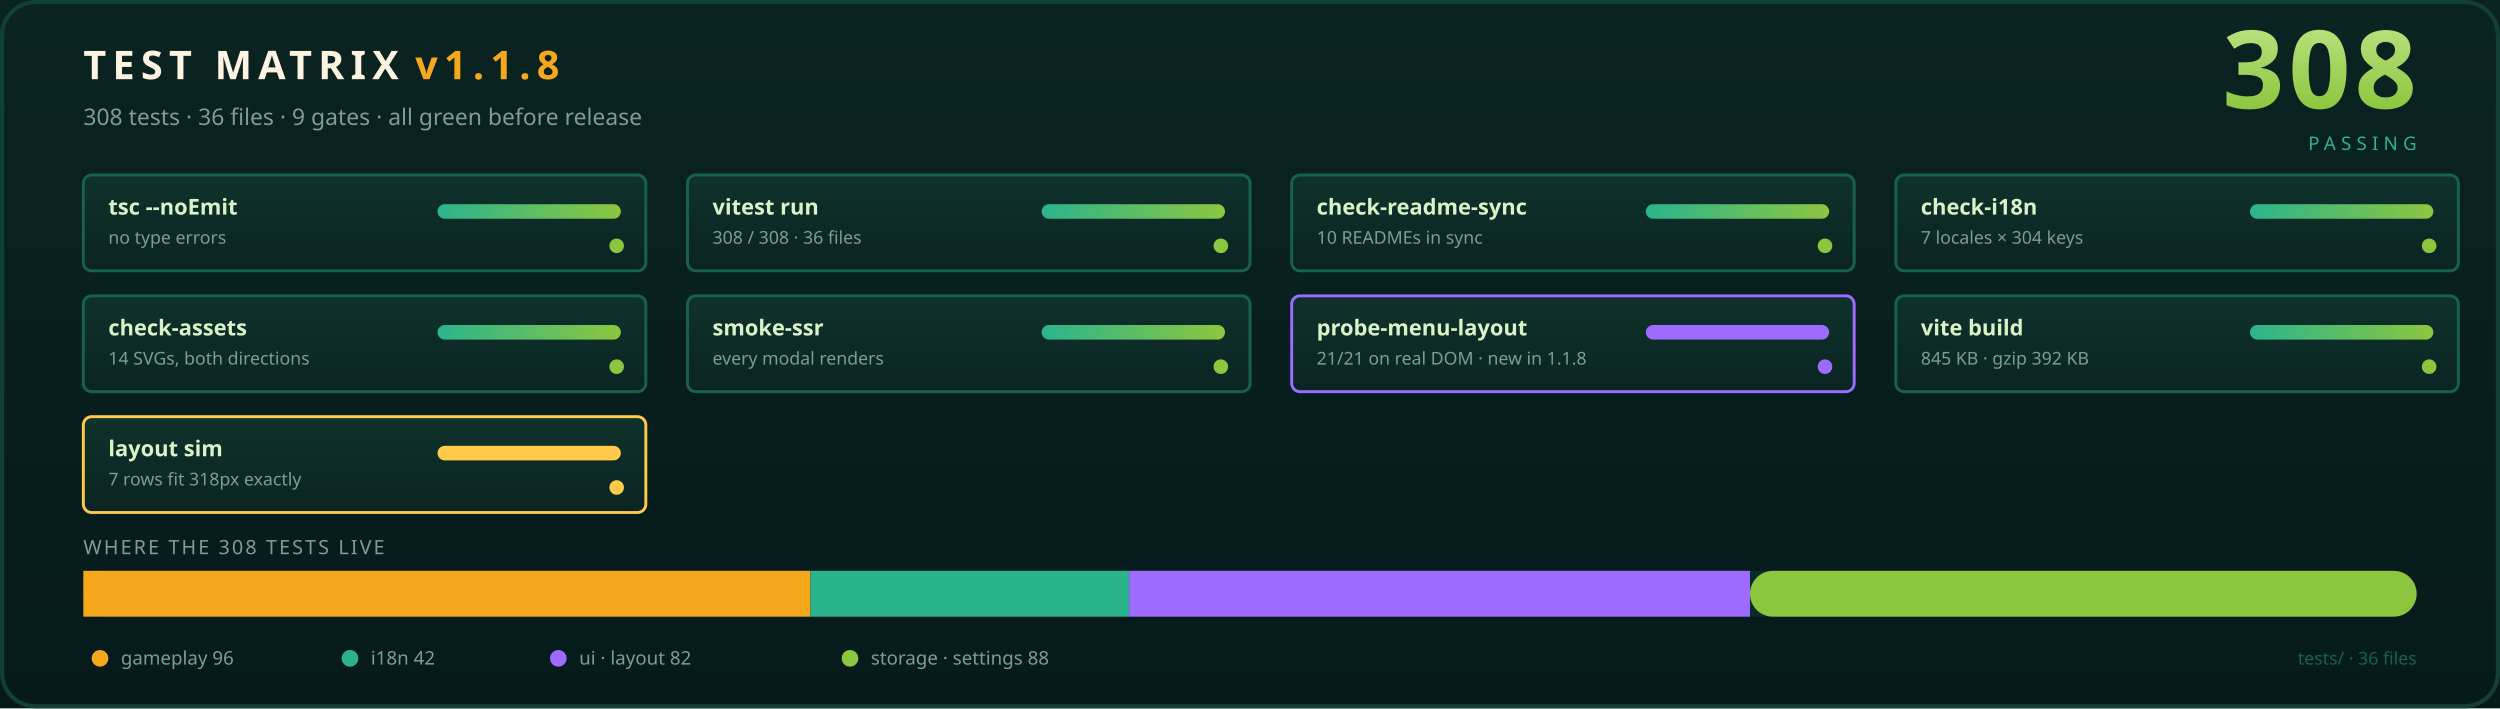
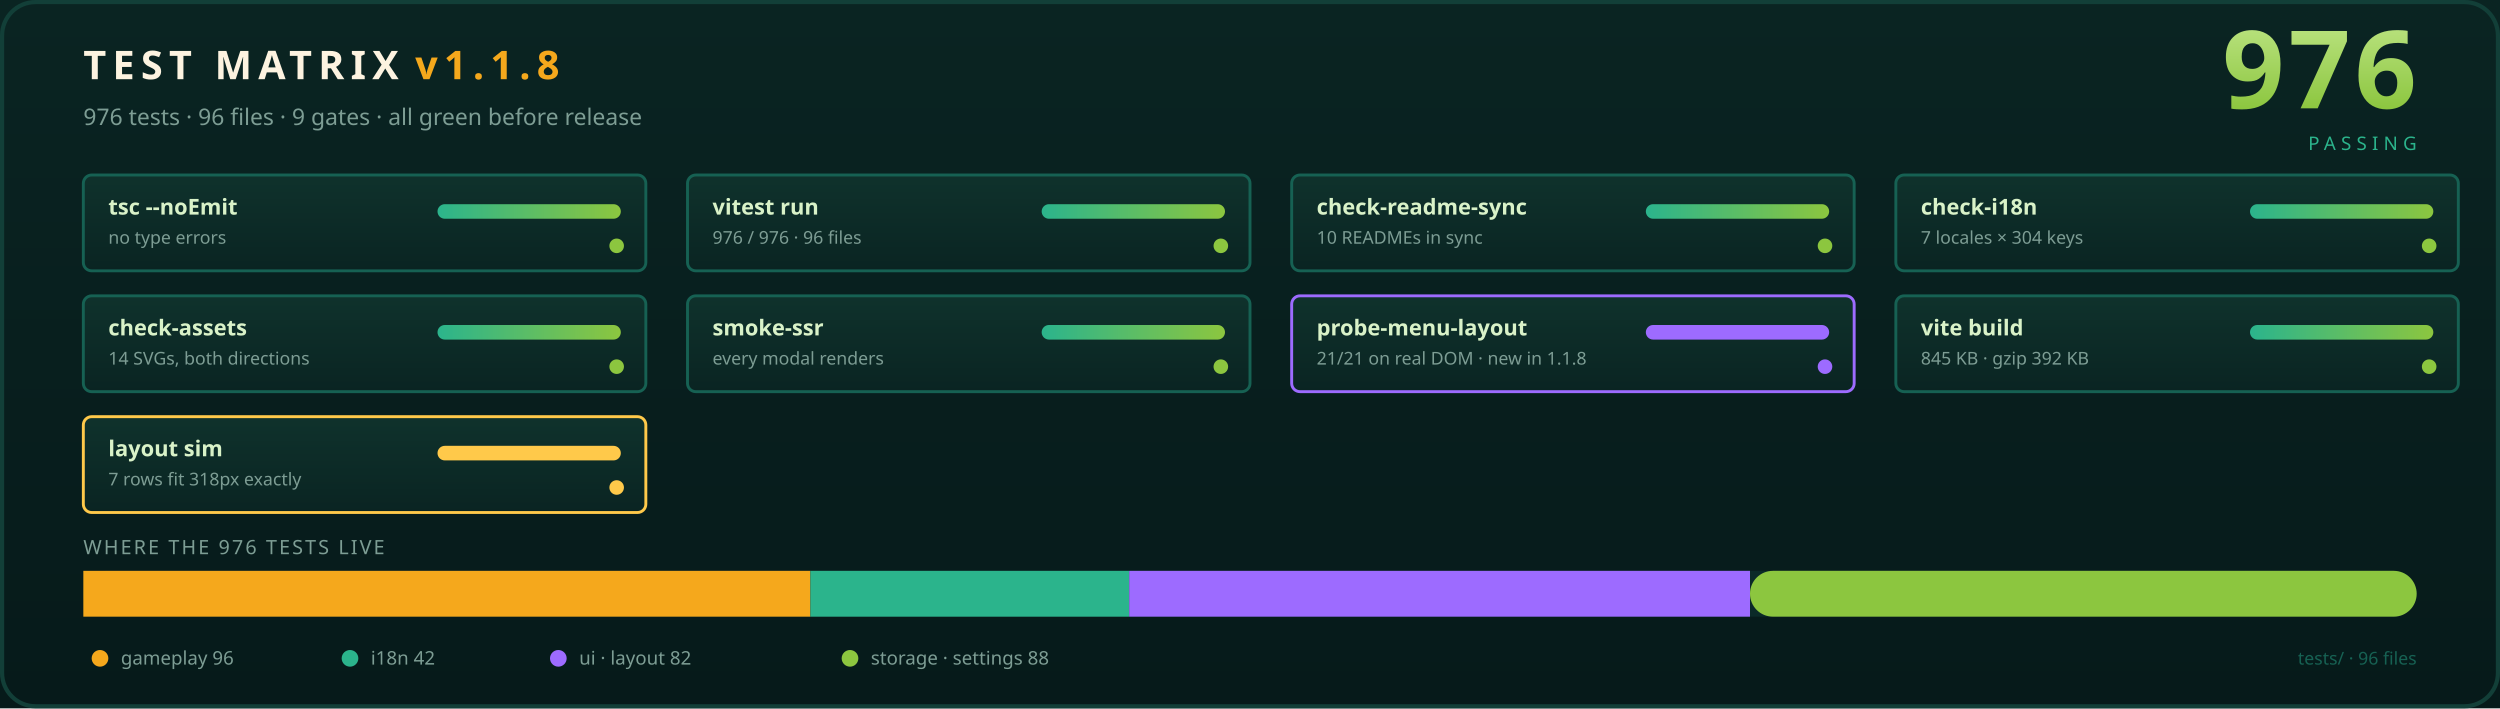
- <svg xmlns="http://www.w3.org/2000/svg" viewBox="0 0 1200 340" role="img" aria-label="Ma trận kiểm thử Lọ Chéo v1.1.8 — 308 test trên 36 file, 9 cổng kiểm tra, phân bố theo nhóm (hoạt họa SMIL)">
+ <svg xmlns="http://www.w3.org/2000/svg" viewBox="0 0 1200 340" role="img" aria-label="Ma trận kiểm thử Lọ Chéo v1.1.8 — 976 test trên 96 file, 9 cổng kiểm tra, phân bố theo nhóm (hoạt họa SMIL)">
  <defs>
    <filter id="tm-glow" x="-40%" y="-40%" width="180%" height="180%">
      <feGaussianBlur stdDeviation="4" result="b" />
      <feMerge>
        <feMergeNode in="b" />
        <feMergeNode in="SourceGraphic" />
      </feMerge>
    </filter>
    <linearGradient id="tmBg" x1="0" y1="0" x2="0" y2="1">
      <stop offset="0" stop-color="#0a2422" />
      <stop offset="1" stop-color="#061a1a" />
    </linearGradient>
    <linearGradient id="tmCard" x1="0" y1="0" x2="0" y2="1">
      <stop offset="0" stop-color="#0f322c" />
      <stop offset="1" stop-color="#0a2422" />
    </linearGradient>
    <linearGradient id="tmBar" x1="0" y1="0" x2="1" y2="0">
      <stop offset="0" stop-color="#2bb48c" />
      <stop offset="1" stop-color="#8cc63f" />
    </linearGradient>
    <linearGradient id="tmBig" x1="0" y1="0" x2="0" y2="1">
      <stop offset="0" stop-color="#b6e07a" />
      <stop offset="1" stop-color="#8cc63f" />
    </linearGradient>
  </defs>
  <rect width="1200" height="340" fill="url(#tmBg)" />
  <rect x="1" y="1" width="1198" height="338" rx="16" fill="none" stroke="#123f38" stroke-width="2" />
  <text x="40" y="38" font-family="'Arial Black','Bungee',sans-serif" font-weight="900" font-size="19" letter-spacing="3" fill="#fdf3e0">TEST MATRIX <tspan fill="#f5a81c">v1.1.8</tspan>
  </text>
-   <text x="40" y="60" font-family="system-ui,sans-serif" font-size="11" fill="#7d9d94">308 tests · 36 files · 9 gates · all green before release</text>
-   <text x="1160" y="52" text-anchor="end" font-family="'Arial Black','Bungee',sans-serif" font-weight="900" font-size="52" fill="url(#tmBig)" letter-spacing="2">308</text>
+   <text x="40" y="60" font-family="system-ui,sans-serif" font-size="11" fill="#7d9d94">976 tests · 96 files · 9 gates · all green before release</text>
+   <text x="1160" y="52" text-anchor="end" font-family="'Arial Black','Bungee',sans-serif" font-weight="900" font-size="52" fill="url(#tmBig)" letter-spacing="2">976</text>
  <text x="1160" y="72" text-anchor="end" font-family="system-ui,sans-serif" font-size="9" letter-spacing="2.5" fill="#2bb48c">PASSING</text>
  <g font-family="system-ui,sans-serif">
    <g transform="translate(40,84)">
      <rect width="270" height="46" rx="4" fill="url(#tmCard)" stroke="#166153" stroke-width="1.4" />
      <text x="12" y="19" font-size="10.5" fill="#d9f2c8" font-weight="700">tsc --noEmit</text>
      <text x="12" y="33" font-size="8.5" fill="#7d9d94">no type errors</text>
      <rect x="170" y="14" width="88" height="7" rx="3.5" fill="#0b2a28" />
      <rect x="170" y="14" width="88" height="7" rx="3.5" fill="url(#tmBar)">
        <animate attributeName="opacity" values="0.6;1;1;0.6" dur="9s" repeatCount="indefinite" />
      </rect>
      <circle cx="256" cy="34" r="3.5" fill="#8cc63f">
        <animate attributeName="opacity" values="1;0.3;1" dur="2.4s" repeatCount="indefinite" />
      </circle>
    </g>
    <g transform="translate(330,84)">
      <rect width="270" height="46" rx="4" fill="url(#tmCard)" stroke="#166153" stroke-width="1.4" />
      <text x="12" y="19" font-size="10.5" fill="#d9f2c8" font-weight="700">vitest run</text>
-       <text x="12" y="33" font-size="8.5" fill="#7d9d94">308 / 308 · 36 files</text>
+       <text x="12" y="33" font-size="8.5" fill="#7d9d94">976 / 976 · 96 files</text>
      <rect x="170" y="14" width="88" height="7" rx="3.5" fill="#0b2a28" />
      <rect x="170" y="14" width="88" height="7" rx="3.5" fill="url(#tmBar)">
        <animate attributeName="opacity" values="0.6;1;1;0.6" dur="9s" begin="0.6s" repeatCount="indefinite" />
      </rect>
      <circle cx="256" cy="34" r="3.5" fill="#8cc63f">
        <animate attributeName="opacity" values="1;0.3;1" dur="2.4s" begin="0.3s" repeatCount="indefinite" />
      </circle>
    </g>
    <g transform="translate(620,84)">
      <rect width="270" height="46" rx="4" fill="url(#tmCard)" stroke="#166153" stroke-width="1.4" />
      <text x="12" y="19" font-size="10.5" fill="#d9f2c8" font-weight="700">check-readme-sync</text>
      <text x="12" y="33" font-size="8.5" fill="#7d9d94">10 READMEs in sync</text>
      <rect x="170" y="14" width="88" height="7" rx="3.5" fill="#0b2a28" />
      <rect x="170" y="14" width="88" height="7" rx="3.5" fill="url(#tmBar)">
        <animate attributeName="opacity" values="0.6;1;1;0.6" dur="9s" begin="1.2s" repeatCount="indefinite" />
      </rect>
      <circle cx="256" cy="34" r="3.5" fill="#8cc63f">
        <animate attributeName="opacity" values="1;0.3;1" dur="2.4s" begin="0.6s" repeatCount="indefinite" />
      </circle>
    </g>
    <g transform="translate(910,84)">
      <rect width="270" height="46" rx="4" fill="url(#tmCard)" stroke="#166153" stroke-width="1.4" />
      <text x="12" y="19" font-size="10.5" fill="#d9f2c8" font-weight="700">check-i18n</text>
      <text x="12" y="33" font-size="8.5" fill="#7d9d94">7 locales × 304 keys</text>
      <rect x="170" y="14" width="88" height="7" rx="3.5" fill="#0b2a28" />
      <rect x="170" y="14" width="88" height="7" rx="3.5" fill="url(#tmBar)">
        <animate attributeName="opacity" values="0.6;1;1;0.6" dur="9s" begin="1.8s" repeatCount="indefinite" />
      </rect>
      <circle cx="256" cy="34" r="3.5" fill="#8cc63f">
        <animate attributeName="opacity" values="1;0.3;1" dur="2.4s" begin="0.9s" repeatCount="indefinite" />
      </circle>
    </g>
    <g transform="translate(40,142)">
      <rect width="270" height="46" rx="4" fill="url(#tmCard)" stroke="#166153" stroke-width="1.4" />
      <text x="12" y="19" font-size="10.5" fill="#d9f2c8" font-weight="700">check-assets</text>
      <text x="12" y="33" font-size="8.5" fill="#7d9d94">14 SVGs, both directions</text>
      <rect x="170" y="14" width="88" height="7" rx="3.5" fill="#0b2a28" />
      <rect x="170" y="14" width="88" height="7" rx="3.5" fill="url(#tmBar)">
        <animate attributeName="opacity" values="0.6;1;1;0.6" dur="9s" begin="2.4s" repeatCount="indefinite" />
      </rect>
      <circle cx="256" cy="34" r="3.5" fill="#8cc63f">
        <animate attributeName="opacity" values="1;0.3;1" dur="2.4s" begin="1.2s" repeatCount="indefinite" />
      </circle>
    </g>
    <g transform="translate(330,142)">
      <rect width="270" height="46" rx="4" fill="url(#tmCard)" stroke="#166153" stroke-width="1.4" />
      <text x="12" y="19" font-size="10.5" fill="#d9f2c8" font-weight="700">smoke-ssr</text>
      <text x="12" y="33" font-size="8.5" fill="#7d9d94">every modal renders</text>
      <rect x="170" y="14" width="88" height="7" rx="3.5" fill="#0b2a28" />
      <rect x="170" y="14" width="88" height="7" rx="3.5" fill="url(#tmBar)">
        <animate attributeName="opacity" values="0.6;1;1;0.6" dur="9s" begin="3s" repeatCount="indefinite" />
      </rect>
      <circle cx="256" cy="34" r="3.5" fill="#8cc63f">
        <animate attributeName="opacity" values="1;0.3;1" dur="2.4s" begin="1.5s" repeatCount="indefinite" />
      </circle>
    </g>
    <g transform="translate(620,142)">
      <rect width="270" height="46" rx="4" fill="url(#tmCard)" stroke="#9d6bff" stroke-width="1.4" />
      <text x="12" y="19" font-size="10.5" fill="#d9f2c8" font-weight="700">probe-menu-layout</text>
      <text x="12" y="33" font-size="8.5" fill="#7d9d94">21/21 on real DOM · new in 1.1.8</text>
      <rect x="170" y="14" width="88" height="7" rx="3.5" fill="#0b2a28" />
      <rect x="170" y="14" width="88" height="7" rx="3.5" fill="#9d6bff" />
      <circle cx="256" cy="34" r="3.5" fill="#9d6bff">
        <animate attributeName="opacity" values="1;0.3;1" dur="2.4s" begin="1.8s" repeatCount="indefinite" />
      </circle>
    </g>
    <g transform="translate(910,142)">
      <rect width="270" height="46" rx="4" fill="url(#tmCard)" stroke="#166153" stroke-width="1.4" />
      <text x="12" y="19" font-size="10.5" fill="#d9f2c8" font-weight="700">vite build</text>
      <text x="12" y="33" font-size="8.5" fill="#7d9d94">845 KB · gzip 392 KB</text>
      <rect x="170" y="14" width="88" height="7" rx="3.5" fill="#0b2a28" />
      <rect x="170" y="14" width="88" height="7" rx="3.5" fill="url(#tmBar)">
        <animate attributeName="opacity" values="0.6;1;1;0.6" dur="9s" begin="4.2s" repeatCount="indefinite" />
      </rect>
      <circle cx="256" cy="34" r="3.5" fill="#8cc63f">
        <animate attributeName="opacity" values="1;0.3;1" dur="2.4s" begin="2.1s" repeatCount="indefinite" />
      </circle>
    </g>
    <g transform="translate(40,200)">
      <rect width="270" height="46" rx="4" fill="url(#tmCard)" stroke="#ffc94a" stroke-width="1.4" />
      <text x="12" y="19" font-size="10.5" fill="#d9f2c8" font-weight="700">layout sim</text>
      <text x="12" y="33" font-size="8.5" fill="#7d9d94">7 rows fit 318px exactly</text>
      <rect x="170" y="14" width="88" height="7" rx="3.5" fill="#0b2a28" />
      <rect x="170" y="14" width="88" height="7" rx="3.5" fill="#ffc94a" />
      <circle cx="256" cy="34" r="3.5" fill="#ffc94a">
        <animate attributeName="opacity" values="1;0.3;1" dur="2.4s" begin="2.4s" repeatCount="indefinite" />
      </circle>
    </g>
  </g>
-   <text x="40" y="266" font-family="system-ui,sans-serif" font-size="9.5" letter-spacing="1" fill="#7d9d94">WHERE THE 308 TESTS LIVE</text>
+   <text x="40" y="266" font-family="system-ui,sans-serif" font-size="9.5" letter-spacing="1" fill="#7d9d94">WHERE THE 976 TESTS LIVE</text>
  <g transform="translate(40,274)">
    <rect width="1120" height="22" rx="11" fill="#0b2a28" />
    <rect x="0" y="0" width="349" height="22" fill="#f5a81c">
      <animate attributeName="opacity" values="0.55;1;1;0.55" dur="9s" begin="0s" repeatCount="indefinite" />
    </rect>
    <rect x="349" y="0" width="153" height="22" fill="#2bb48c">
      <animate attributeName="opacity" values="0.55;1;1;0.55" dur="9s" begin="0.8s" repeatCount="indefinite" />
    </rect>
    <rect x="502" y="0" width="298" height="22" fill="#9d6bff">
      <animate attributeName="opacity" values="0.55;1;1;0.55" dur="9s" begin="1.6s" repeatCount="indefinite" />
    </rect>
    <rect x="800" y="0" width="320" height="22" rx="11" fill="#8cc63f">
      <animate attributeName="opacity" values="0.55;1;1;0.55" dur="9s" begin="2.4s" repeatCount="indefinite" />
    </rect>
  </g>
  <g font-family="system-ui,sans-serif" font-size="9" fill="#7d9d94">
    <circle cx="48" cy="316" r="4" fill="#f5a81c" />
    <text x="58" y="319">gameplay 96</text>
    <circle cx="168" cy="316" r="4" fill="#2bb48c" />
    <text x="178" y="319">i18n 42</text>
    <circle cx="268" cy="316" r="4" fill="#9d6bff" />
    <text x="278" y="319">ui · layout 82</text>
    <circle cx="408" cy="316" r="4" fill="#8cc63f" />
    <text x="418" y="319">storage · settings 88</text>
  </g>
-   <text x="1160" y="319" text-anchor="end" font-family="system-ui,sans-serif" font-size="8.5" fill="#166153">tests/ · 36 files</text>
+   <text x="1160" y="319" text-anchor="end" font-family="system-ui,sans-serif" font-size="8.5" fill="#166153">tests/ · 96 files</text>
</svg>
